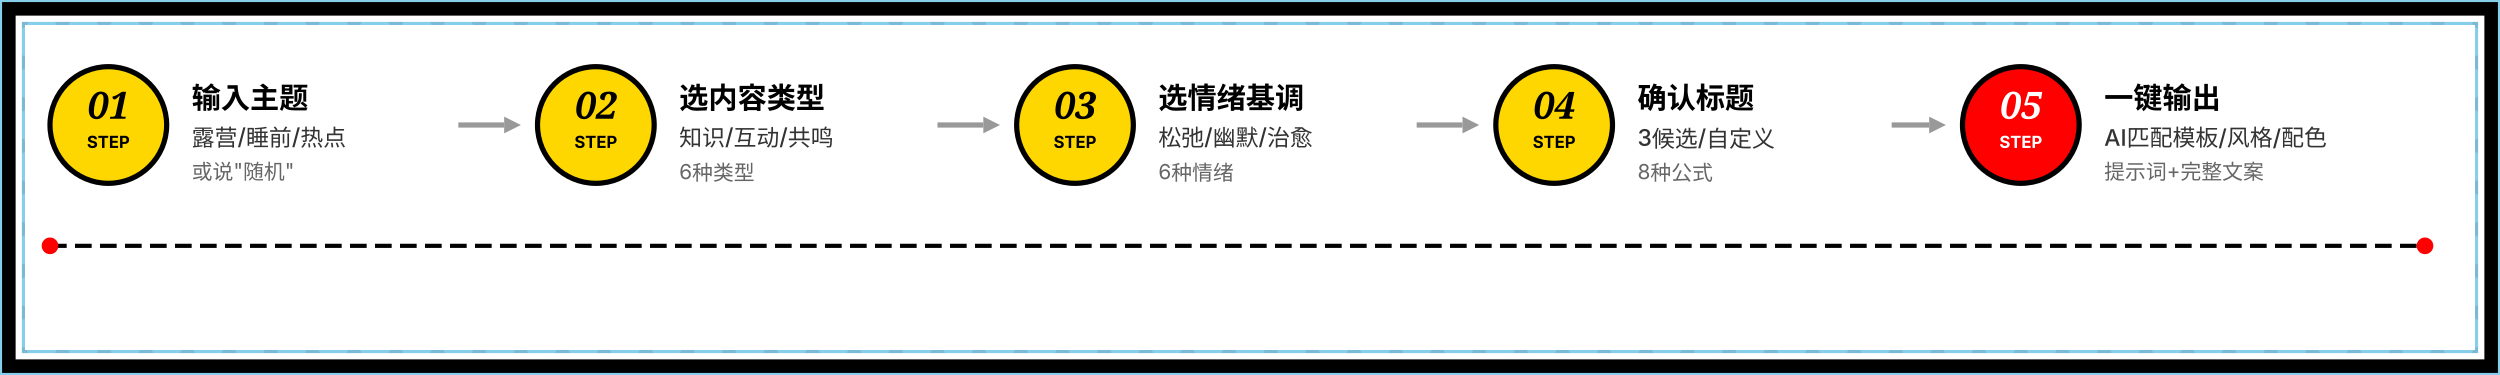
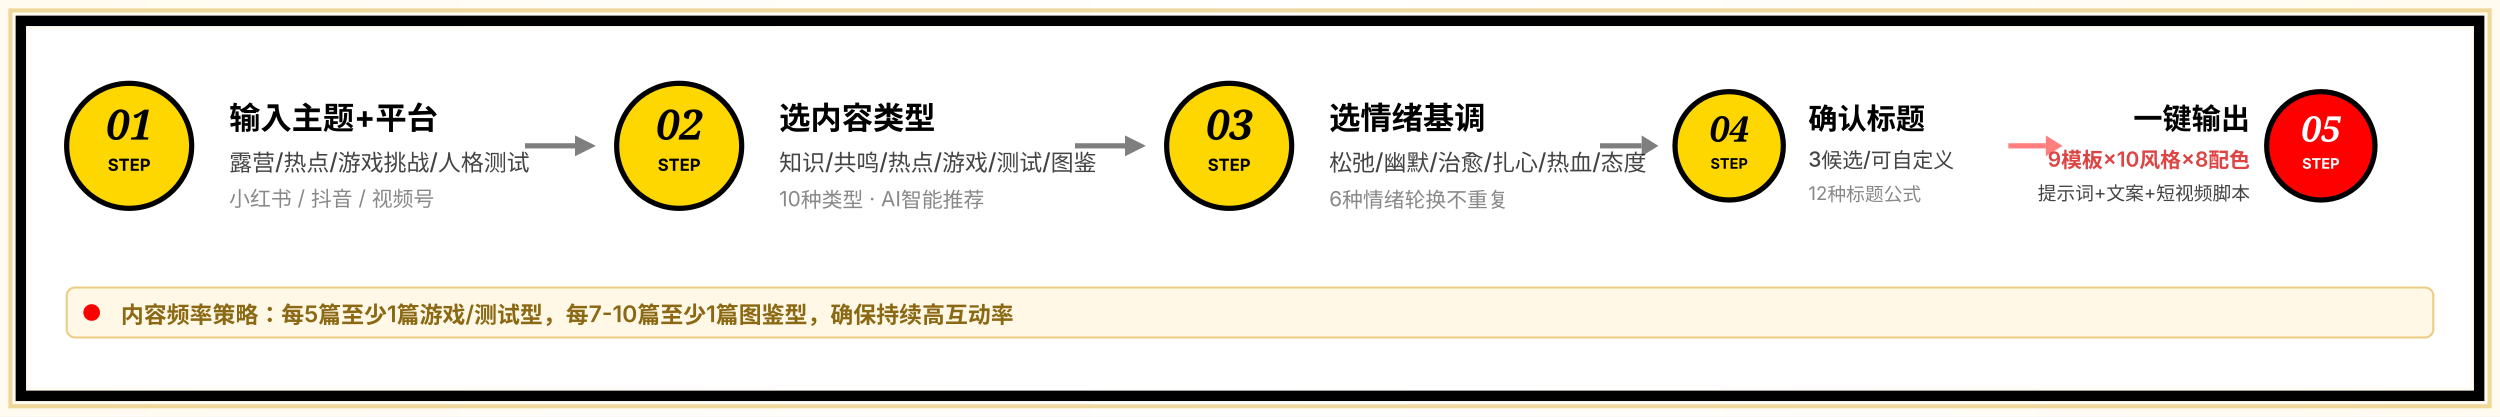
- <svg xmlns="http://www.w3.org/2000/svg" width="1200" height="180" viewBox="0 0 1200 180" role="img" aria-labelledby="title desc">
+ <svg xmlns="http://www.w3.org/2000/svg" width="1200" height="200" viewBox="0 0 1200 200" role="img" aria-labelledby="title desc">
  <defs>
    <pattern id="dots-wf" x="0" y="0" width="20" height="20" patternUnits="userSpaceOnUse">
-       <circle cx="10" cy="10" r="3.5" fill="#000" opacity="0.1" />
+       <circle cx="10" cy="10" r="2" fill="#D4A017" opacity="0.1" />
    </pattern>
+     <linearGradient id="wf-bg" x1="0%" y1="0%" x2="100%" y2="0%">
+       <stop offset="0%" stop-color="#FFFBF0" />
+       <stop offset="50%" stop-color="#fff" />
+       <stop offset="100%" stop-color="#FFFBF0" />
+     </linearGradient>
  </defs>
-   <rect width="1200" height="180" fill="#87CEEB" />
-   <rect width="1200" height="180" fill="url(#dots-wf)" />
-   <rect x="5" y="5" width="1190" height="170" rx="0" fill="none" stroke="#000" stroke-width="8" />
-   <rect x="9" y="9" width="1182" height="162" rx="0" fill="none" stroke="#fff" stroke-width="3" />
-   <rect x="12" y="12" width="1176" height="156" rx="0" fill="#fff" />
-   <g transform="translate(24, 32)">
-     <circle cx="28" cy="28" r="28" fill="#FFD700" stroke="#000" stroke-width="2.5" />
-     <text x="28" y="25" font-family="Georgia, serif" font-size="18" font-style="italic" font-weight="900" fill="#000" text-anchor="middle">01</text>
-     <text x="28" y="39" font-family="-apple-system, sans-serif" font-size="8" fill="#000" text-anchor="middle" font-weight="700">STEP</text>
-     <text x="68" y="20" font-family="-apple-system, BlinkMacSystemFont, PingFang SC, sans-serif" font-size="14" fill="#000" font-weight="700">输入主题</text>
-     <text x="68" y="38" font-family="-apple-system, BlinkMacSystemFont, PingFang SC, sans-serif" font-size="11" fill="#333" font-weight="500">露营/睡前/热点</text>
-     <text x="68" y="54" font-family="-apple-system, BlinkMacSystemFont, PingFang SC, sans-serif" font-size="10" fill="#666">或说"随机"</text>
+   <rect width="1200" height="200" fill="url(#wf-bg)" />
+   <rect width="1200" height="200" fill="url(#dots-wf)" />
+   <rect x="5" y="5" width="1190" height="190" rx="0" fill="none" stroke="#D4A017" stroke-width="2" opacity="0.4" />
+   <rect x="10" y="10" width="1180" height="180" rx="0" fill="none" stroke="#000" stroke-width="5" />
+   <rect x="14" y="14" width="1172" height="172" rx="0" fill="#fff" />
+   <g transform="translate(32, 40)">
+     <circle cx="30" cy="30" r="30" fill="#FFD700" stroke="#000" stroke-width="2.5" />
+     <text x="30" y="27" font-family="Georgia, serif" font-size="20" font-style="italic" font-weight="900" fill="#000" text-anchor="middle">01</text>
+     <text x="30" y="42" font-family="-apple-system, sans-serif" font-size="8" fill="#000" text-anchor="middle" font-weight="700">STEP</text>
+     <text x="78" y="22" font-family="-apple-system, BlinkMacSystemFont, PingFang SC, sans-serif" font-size="15" fill="#000" font-weight="700">输入主题+平台</text>
+     <text x="78" y="42" font-family="-apple-system, BlinkMacSystemFont, PingFang SC, sans-serif" font-size="11" fill="#444" font-weight="500">露营/热点/游戏挑战/人格测试</text>
+     <text x="78" y="59" font-family="-apple-system, BlinkMacSystemFont, PingFang SC, sans-serif" font-size="10" fill="#888">小红书 / 抖音 / 视频号</text>
  </g>
-   <g transform="translate(220, 60)" opacity="0.4">
-     <line x1="0" y1="0" x2="22" y2="0" stroke="#000" stroke-width="2.5" />
-     <polygon points="22,-4 30,0 22,4" fill="#000" />
+   <g transform="translate(252, 70)" opacity="0.5">
+     <line x1="0" y1="0" x2="24" y2="0" stroke="#000" stroke-width="2.5" />
+     <polygon points="24,-5 34,0 24,5" fill="#000" />
  </g>
-   <g transform="translate(258, 32)">
-     <circle cx="28" cy="28" r="28" fill="#FFD700" stroke="#000" stroke-width="2.5" />
-     <text x="28" y="25" font-family="Georgia, serif" font-size="18" font-style="italic" font-weight="900" fill="#000" text-anchor="middle">02</text>
-     <text x="28" y="39" font-family="-apple-system, sans-serif" font-size="8" fill="#000" text-anchor="middle" font-weight="700">STEP</text>
-     <text x="68" y="20" font-family="-apple-system, BlinkMacSystemFont, PingFang SC, sans-serif" font-size="14" fill="#000" font-weight="700">选内容类型</text>
-     <text x="68" y="38" font-family="-apple-system, BlinkMacSystemFont, PingFang SC, sans-serif" font-size="11" fill="#333" font-weight="500">知识/互动/共鸣</text>
-     <text x="68" y="54" font-family="-apple-system, BlinkMacSystemFont, PingFang SC, sans-serif" font-size="10" fill="#666">6种类型</text>
+   <g transform="translate(296, 40)">
+     <circle cx="30" cy="30" r="30" fill="#FFD700" stroke="#000" stroke-width="2.5" />
+     <text x="30" y="27" font-family="Georgia, serif" font-size="20" font-style="italic" font-weight="900" fill="#000" text-anchor="middle">02</text>
+     <text x="30" y="42" font-family="-apple-system, sans-serif" font-size="8" fill="#000" text-anchor="middle" font-weight="700">STEP</text>
+     <text x="78" y="22" font-family="-apple-system, BlinkMacSystemFont, PingFang SC, sans-serif" font-size="15" fill="#000" font-weight="700">选内容类型</text>
+     <text x="78" y="42" font-family="-apple-system, BlinkMacSystemFont, PingFang SC, sans-serif" font-size="11" fill="#444" font-weight="500">知识/共鸣/热点/游戏/测试/图鉴</text>
+     <text x="78" y="59" font-family="-apple-system, BlinkMacSystemFont, PingFang SC, sans-serif" font-size="10" fill="#888">10种类型 · AI智能推荐</text>
  </g>
-   <g transform="translate(450, 60)" opacity="0.4">
-     <line x1="0" y1="0" x2="22" y2="0" stroke="#000" stroke-width="2.5" />
-     <polygon points="22,-4 30,0 22,4" fill="#000" />
+   <g transform="translate(516, 70)" opacity="0.5">
+     <line x1="0" y1="0" x2="24" y2="0" stroke="#000" stroke-width="2.5" />
+     <polygon points="24,-5 34,0 24,5" fill="#000" />
  </g>
-   <g transform="translate(488, 32)">
-     <circle cx="28" cy="28" r="28" fill="#FFD700" stroke="#000" stroke-width="2.5" />
-     <text x="28" y="25" font-family="Georgia, serif" font-size="18" font-style="italic" font-weight="900" fill="#000" text-anchor="middle">03</text>
-     <text x="28" y="39" font-family="-apple-system, sans-serif" font-size="8" fill="#000" text-anchor="middle" font-weight="700">STEP</text>
-     <text x="68" y="20" font-family="-apple-system, BlinkMacSystemFont, PingFang SC, sans-serif" font-size="14" fill="#000" font-weight="700">选情绪基调</text>
-     <text x="68" y="38" font-family="-apple-system, BlinkMacSystemFont, PingFang SC, sans-serif" font-size="11" fill="#333" font-weight="500">松弛/幽默/治愈</text>
-     <text x="68" y="54" font-family="-apple-system, BlinkMacSystemFont, PingFang SC, sans-serif" font-size="10" fill="#666">6种情绪</text>
+   <g transform="translate(560, 40)">
+     <circle cx="30" cy="30" r="30" fill="#FFD700" stroke="#000" stroke-width="2.5" />
+     <text x="30" y="27" font-family="Georgia, serif" font-size="20" font-style="italic" font-weight="900" fill="#000" text-anchor="middle">03</text>
+     <text x="30" y="42" font-family="-apple-system, sans-serif" font-size="8" fill="#000" text-anchor="middle" font-weight="700">STEP</text>
+     <text x="78" y="22" font-family="-apple-system, BlinkMacSystemFont, PingFang SC, sans-serif" font-size="15" fill="#000" font-weight="700">选情绪基调</text>
+     <text x="78" y="42" font-family="-apple-system, BlinkMacSystemFont, PingFang SC, sans-serif" font-size="11" fill="#444" font-weight="500">松弛/幽默/治愈/扎心/热血/态度</text>
+     <text x="78" y="59" font-family="-apple-system, BlinkMacSystemFont, PingFang SC, sans-serif" font-size="10" fill="#888">6种情绪轮换不重复</text>
  </g>
-   <g transform="translate(680, 60)" opacity="0.4">
-     <line x1="0" y1="0" x2="22" y2="0" stroke="#000" stroke-width="2.5" />
-     <polygon points="22,-4 30,0 22,4" fill="#000" />
+   <g transform="translate(768, 70)" opacity="0.5">
+     <line x1="0" y1="0" x2="20" y2="0" stroke="#000" stroke-width="2.5" />
+     <polygon points="20,-5 28,0 20,5" fill="#000" />
  </g>
-   <g transform="translate(718, 32)">
-     <circle cx="28" cy="28" r="28" fill="#FFD700" stroke="#000" stroke-width="2.5" />
-     <text x="28" y="25" font-family="Georgia, serif" font-size="18" font-style="italic" font-weight="900" fill="#000" text-anchor="middle">04</text>
-     <text x="28" y="39" font-family="-apple-system, sans-serif" font-size="8" fill="#000" text-anchor="middle" font-weight="700">STEP</text>
-     <text x="68" y="20" font-family="-apple-system, BlinkMacSystemFont, PingFang SC, sans-serif" font-size="14" fill="#000" font-weight="700">确认标题</text>
-     <text x="68" y="38" font-family="-apple-system, BlinkMacSystemFont, PingFang SC, sans-serif" font-size="11" fill="#333" font-weight="500">3候选/自定义</text>
-     <text x="68" y="54" font-family="-apple-system, BlinkMacSystemFont, PingFang SC, sans-serif" font-size="10" fill="#666">8种公式</text>
+   <g transform="translate(804, 40)">
+     <circle cx="26" cy="30" r="26" fill="#FFD700" stroke="#000" stroke-width="2.5" />
+     <text x="26" y="28" font-family="Georgia, serif" font-size="17" font-style="italic" font-weight="900" fill="#000" text-anchor="middle">04</text>
+     <text x="26" y="41" font-family="-apple-system, sans-serif" font-size="7" fill="#000" text-anchor="middle" font-weight="700">STEP</text>
+     <text x="64" y="22" font-family="-apple-system, BlinkMacSystemFont, PingFang SC, sans-serif" font-size="14" fill="#000" font-weight="700">确认标题</text>
+     <text x="64" y="40" font-family="-apple-system, BlinkMacSystemFont, PingFang SC, sans-serif" font-size="10" fill="#444" font-weight="500">3候选/可自定义</text>
+     <text x="64" y="56" font-family="-apple-system, BlinkMacSystemFont, PingFang SC, sans-serif" font-size="9" fill="#888">12种标题公式</text>
  </g>
-   <g transform="translate(908, 60)" opacity="0.4">
-     <line x1="0" y1="0" x2="18" y2="0" stroke="#000" stroke-width="2.5" />
-     <polygon points="18,-4 26,0 18,4" fill="#000" />
+   <g transform="translate(964, 70)" opacity="0.5">
+     <line x1="0" y1="0" x2="18" y2="0" stroke="#FF0000" stroke-width="2.5" />
+     <polygon points="18,-5 26,0 18,5" fill="#FF0000" />
  </g>
-   <g transform="translate(942, 32)">
-     <circle cx="28" cy="28" r="28" fill="#FF0000" stroke="#000" stroke-width="2.5" />
-     <text x="28" y="25" font-family="Georgia, serif" font-size="18" font-style="italic" font-weight="900" fill="#fff" text-anchor="middle">05</text>
-     <text x="28" y="39" font-family="-apple-system, sans-serif" font-size="8" fill="#fff" text-anchor="middle" font-weight="700">STEP</text>
-     <text x="68" y="20" font-family="-apple-system, BlinkMacSystemFont, PingFang SC, sans-serif" font-size="14" fill="#000" font-weight="700">一键输出</text>
-     <text x="68" y="38" font-family="-apple-system, BlinkMacSystemFont, PingFang SC, sans-serif" font-size="11" fill="#333" font-weight="500">AI匹配模板/风格/配色</text>
-     <text x="68" y="54" font-family="-apple-system, BlinkMacSystemFont, PingFang SC, sans-serif" font-size="10" fill="#666">提示词+完整文案</text>
+   <g transform="translate(1140, 40)">
+     <circle cx="-26" cy="30" r="26" fill="#FF0000" stroke="#000" stroke-width="2.5" />
+     <text x="-26" y="28" font-family="Georgia, serif" font-size="17" font-style="italic" font-weight="900" fill="#fff" text-anchor="middle">05</text>
+     <text x="-26" y="41" font-family="-apple-system, sans-serif" font-size="7" fill="#fff" text-anchor="middle" font-weight="700">STEP</text>
+     <text x="-60" y="22" font-family="-apple-system, BlinkMacSystemFont, PingFang SC, sans-serif" font-size="14" fill="#000" font-weight="700" text-anchor="end">一键输出</text>
+     <text x="-60" y="40" font-family="-apple-system, BlinkMacSystemFont, PingFang SC, sans-serif" font-size="10" fill="#D44" font-weight="600" text-anchor="end">9模板×10风格×8配色</text>
+     <text x="-60" y="56" font-family="-apple-system, BlinkMacSystemFont, PingFang SC, sans-serif" font-size="9" fill="#444" text-anchor="end">提示词+文案+短视频脚本</text>
  </g>
-   <line x1="24" y1="118" x2="1164" y2="118" stroke="#000" stroke-width="2" stroke-dasharray="8 4" />
-   <circle cx="24" cy="118" r="4" fill="#FF0000" />
-   <circle cx="1164" cy="118" r="4" fill="#FF0000" />
+   <g transform="translate(32, 138)">
+     <rect x="0" y="0" width="1136" height="24" rx="4" fill="#FFF8E7" stroke="#D4A017" stroke-width="1" stroke-opacity="0.5" />
+     <circle cx="12" cy="12" r="4" fill="#FF0000" />
+     <text x="26" y="17" font-family="-apple-system, BlinkMacSystemFont, PingFang SC, sans-serif" font-size="11" fill="#8B6914" font-weight="600">内容频率策略：每5篇至少1篇游戏/测试型，每7-10篇至少1篇图鉴型，确保持续高互动率</text>
+   </g>
</svg>
